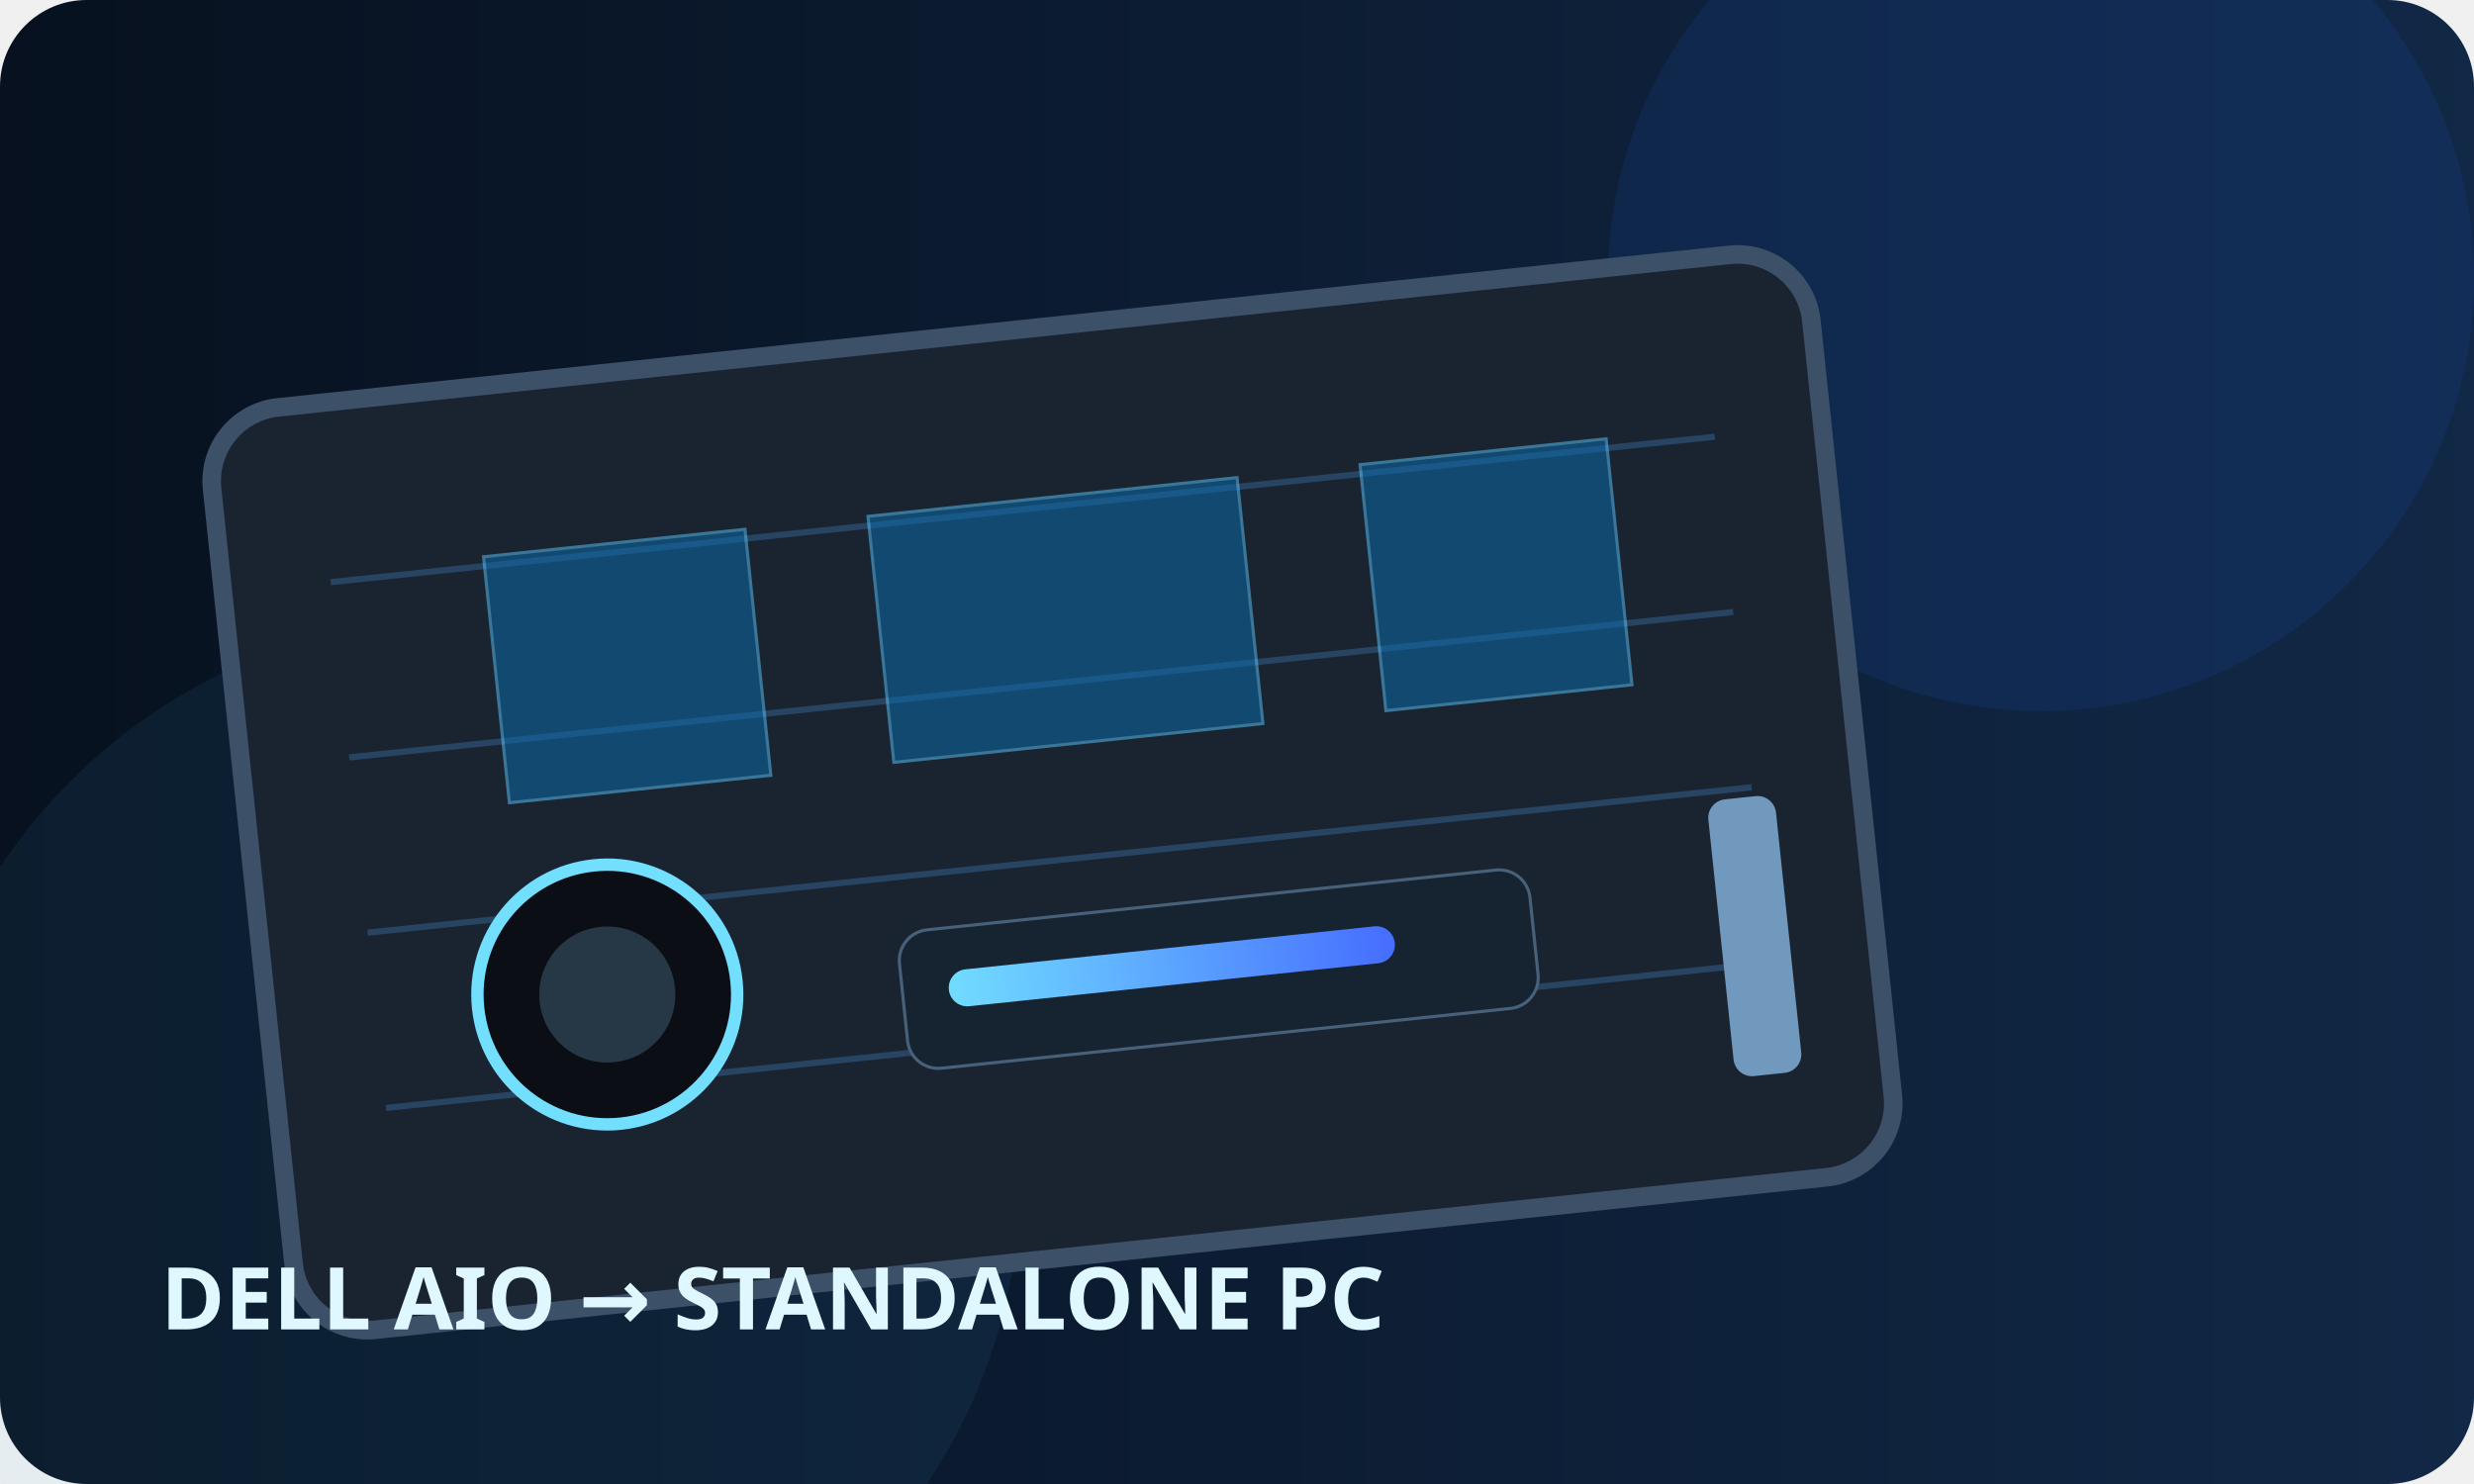
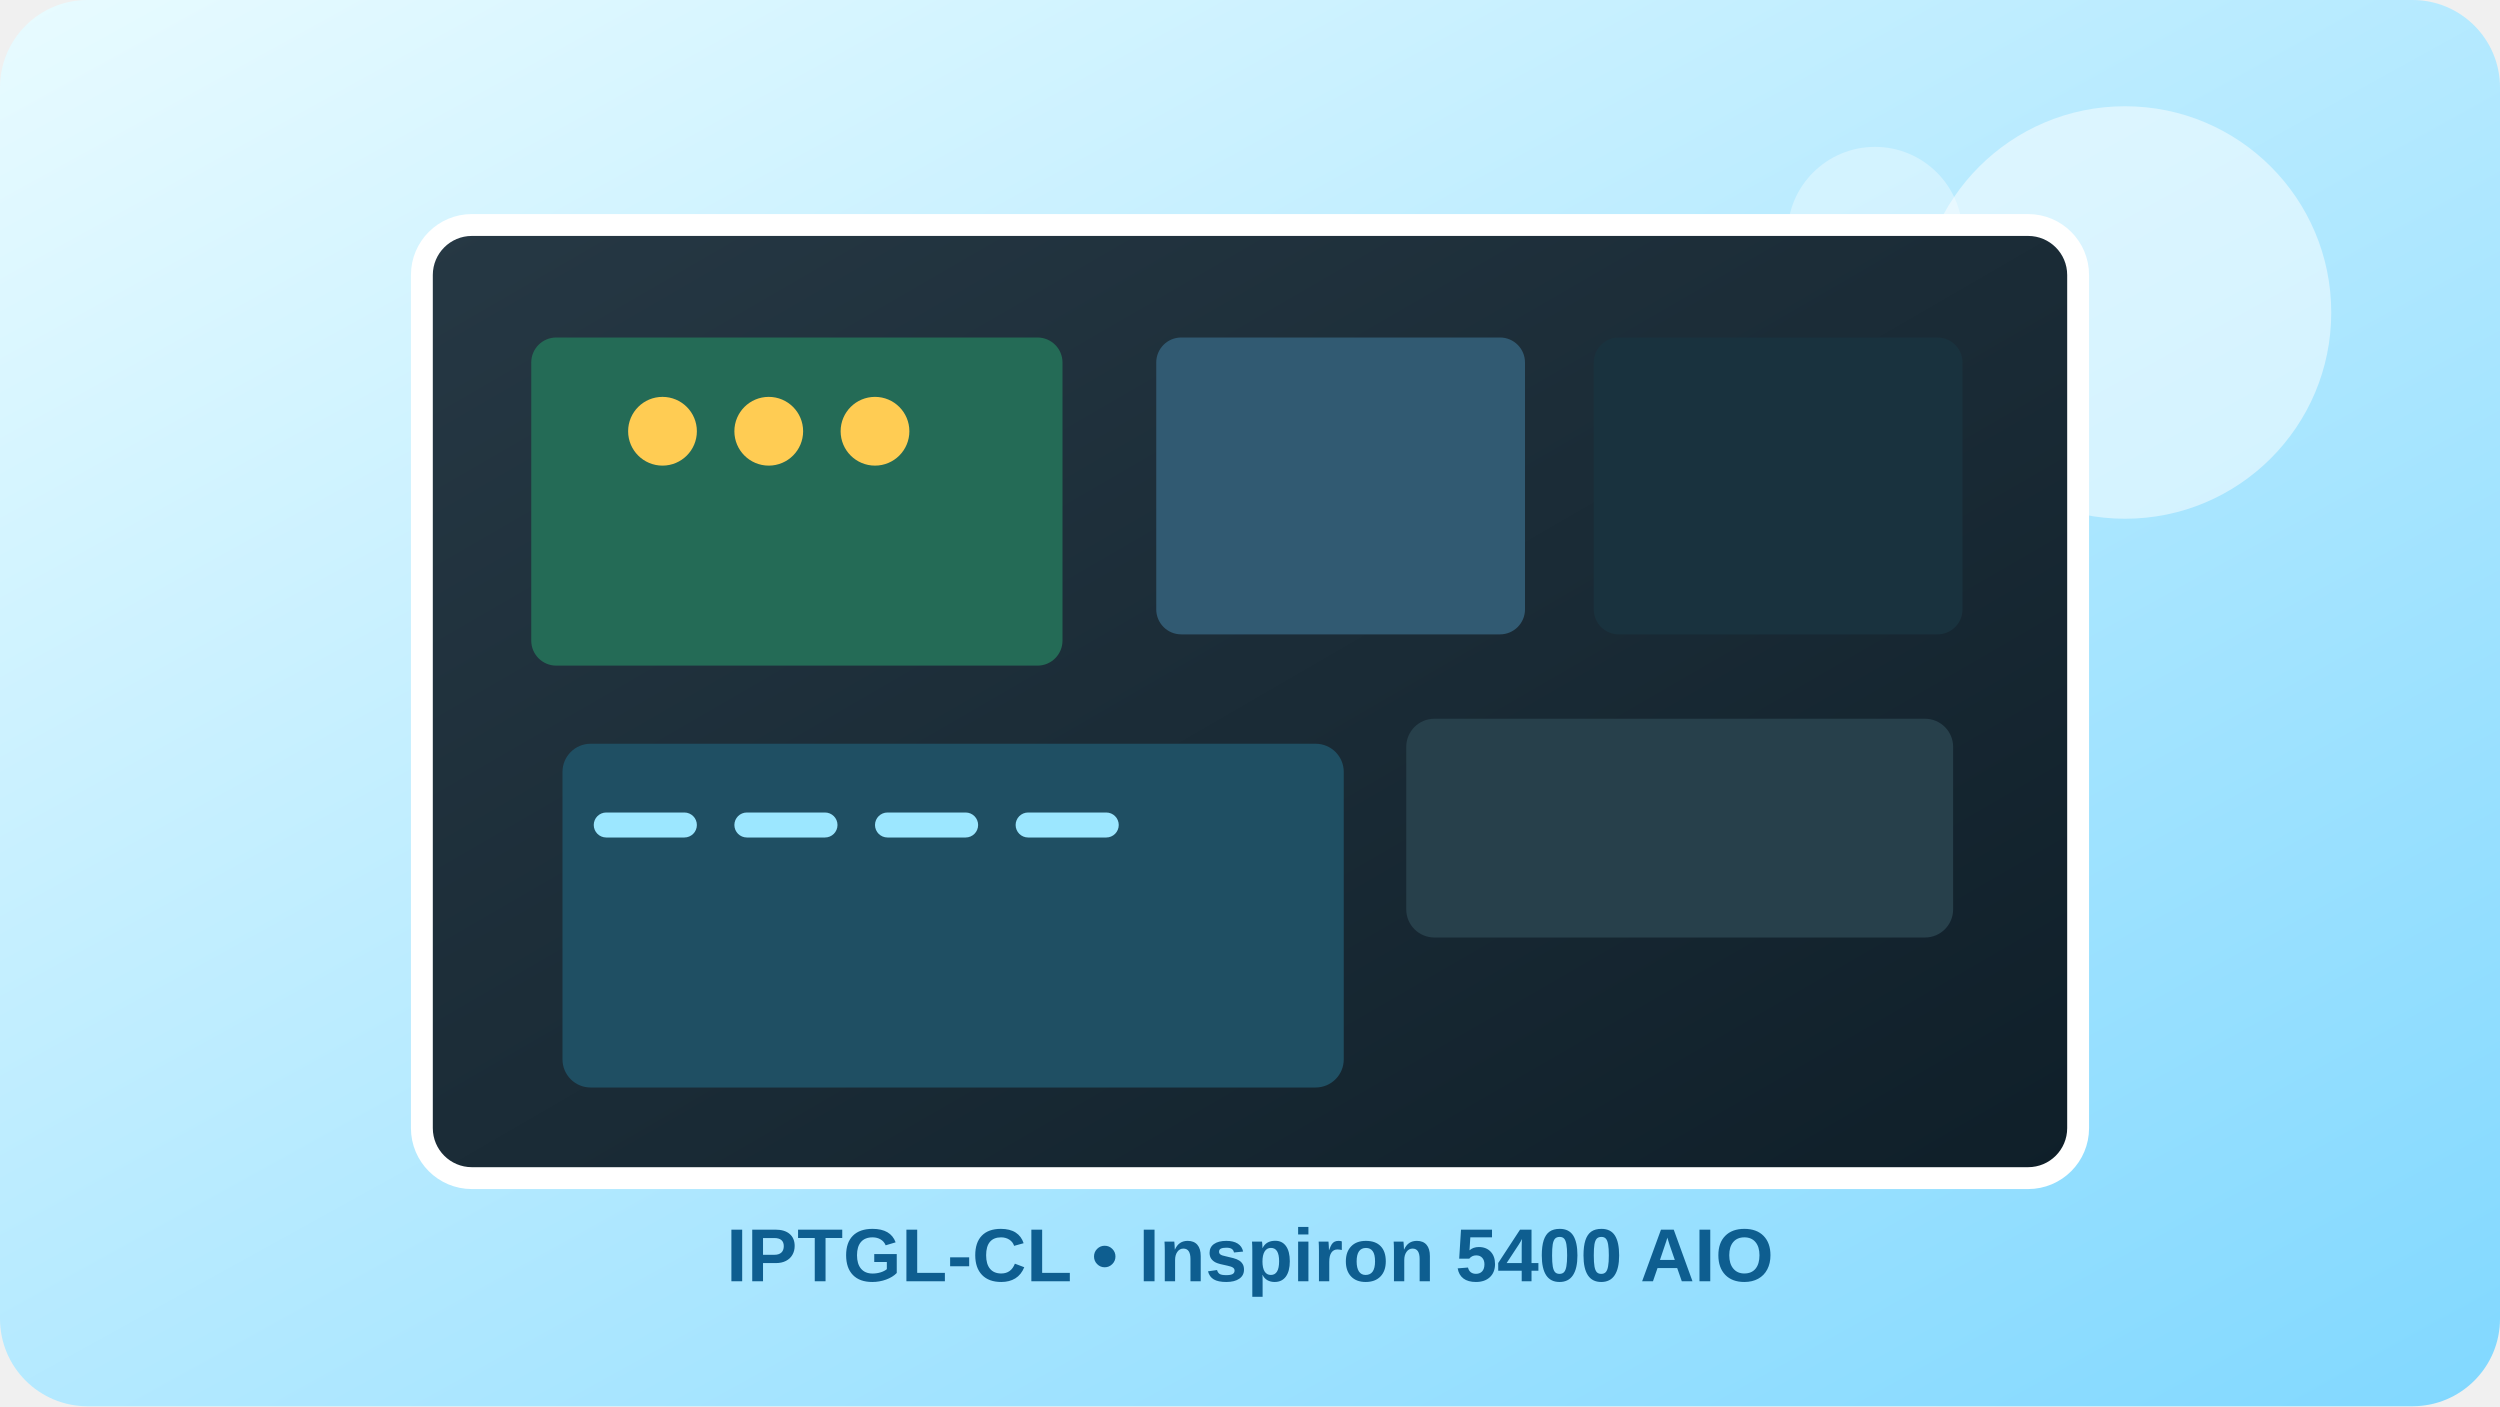
- <svg xmlns="http://www.w3.org/2000/svg" viewBox="0 0 800 480">
+ <svg xmlns="http://www.w3.org/2000/svg" viewBox="0 0 800 450">
  <defs>
-     <linearGradient id="b" x1="0" x2="1">
-       <stop stop-color="#07111f" />
-       <stop offset="1" stop-color="#112846" />
+     <linearGradient id="bg" x1="0" y1="0" x2="1" y2="1">
+       <stop stop-color="#e8fbff" />
+       <stop offset="1" stop-color="#81d8ff" />
    </linearGradient>
-     <linearGradient id="c">
-       <stop stop-color="#71dcff" />
-       <stop offset="1" stop-color="#466dff" />
+     <linearGradient id="b" x1="0" y1="0" x2="1" y2="1">
+       <stop stop-color="#263844" />
+       <stop offset="1" stop-color="#0f1f29" />
    </linearGradient>
  </defs>
-   <rect width="800" height="480" rx="28" fill="url(#b)" />
-   <circle cx="660" cy="90" r="140" fill="#1c67ff" opacity=".10" />
-   <circle cx="150" cy="380" r="180" fill="#47c9ff" opacity=".07" />
-   <g transform="translate(80 100) rotate(-6 320 150)">
-     <rect x="0" y="0" width="520" height="300" rx="24" fill="#1a2431" stroke="#3c5068" stroke-width="6" />
-     <path d="M35 58h450M35 115h450M35 172h450M35 229h450" stroke="#2b4c6e" stroke-width="2" opacity=".8" />
-     <path d="M85 55h85v80H85zM210 55h120v80H210zM370 55h80v80H370z" fill="#0a6db1" opacity=".5" stroke="#59c8ff" />
-     <circle cx="110" cy="200" r="42" fill="#0b0f15" stroke="#72dfff" stroke-width="4" />
-     <circle cx="110" cy="200" r="22" fill="#263746" />
-     <rect x="205" y="190" width="205" height="45" rx="10" fill="#162331" stroke="#48617b" />
-     <rect x="220" y="204" width="145" height="12" rx="6" fill="url(#c)" />
-     <rect x="470" y="175" width="22" height="90" rx="6" fill="#7199bd" />
+   <rect width="800" height="450" rx="28" fill="url(#bg)" />
+   <circle cx="680" cy="100" r="66" fill="#fff" opacity=".5" />
+   <circle cx="600" cy="75" r="28" fill="#fff" opacity=".35" />
+   <rect x="135" y="72" width="530" height="305" rx="16" fill="url(#b)" stroke="#fff" stroke-width="7" />
+   <rect x="170" y="108" width="170" height="105" rx="8" fill="#246b56" />
+   <rect x="370" y="108" width="118" height="95" rx="8" fill="#315a72" />
+   <rect x="510" y="108" width="118" height="95" rx="8" fill="#19323e" />
+   <rect x="180" y="238" width="250" height="110" rx="9" fill="#1f4f63" />
+   <rect x="450" y="230" width="175" height="70" rx="9" fill="#27404b" />
+   <g fill="#ffcc53">
+     <circle cx="212" cy="138" r="11" />
+     <circle cx="246" cy="138" r="11" />
+     <circle cx="280" cy="138" r="11" />
  </g>
-   <text x="52" y="430" fill="#dff8ff" font-size="28" font-family="system-ui, sans-serif" font-weight="700">DELL AIO → STANDALONE PC</text>
+   <g fill="#9ce7ff">
+     <rect x="190" y="260" width="33" height="8" rx="4" />
+     <rect x="235" y="260" width="33" height="8" rx="4" />
+     <rect x="280" y="260" width="33" height="8" rx="4" />
+     <rect x="325" y="260" width="33" height="8" rx="4" />
+   </g>
+   <text x="400" y="410" text-anchor="middle" font-family="Arial, sans-serif" font-size="24" font-weight="700" fill="#0e5e90">IPTGL-CL • Inspiron 5400 AIO</text>
</svg>
